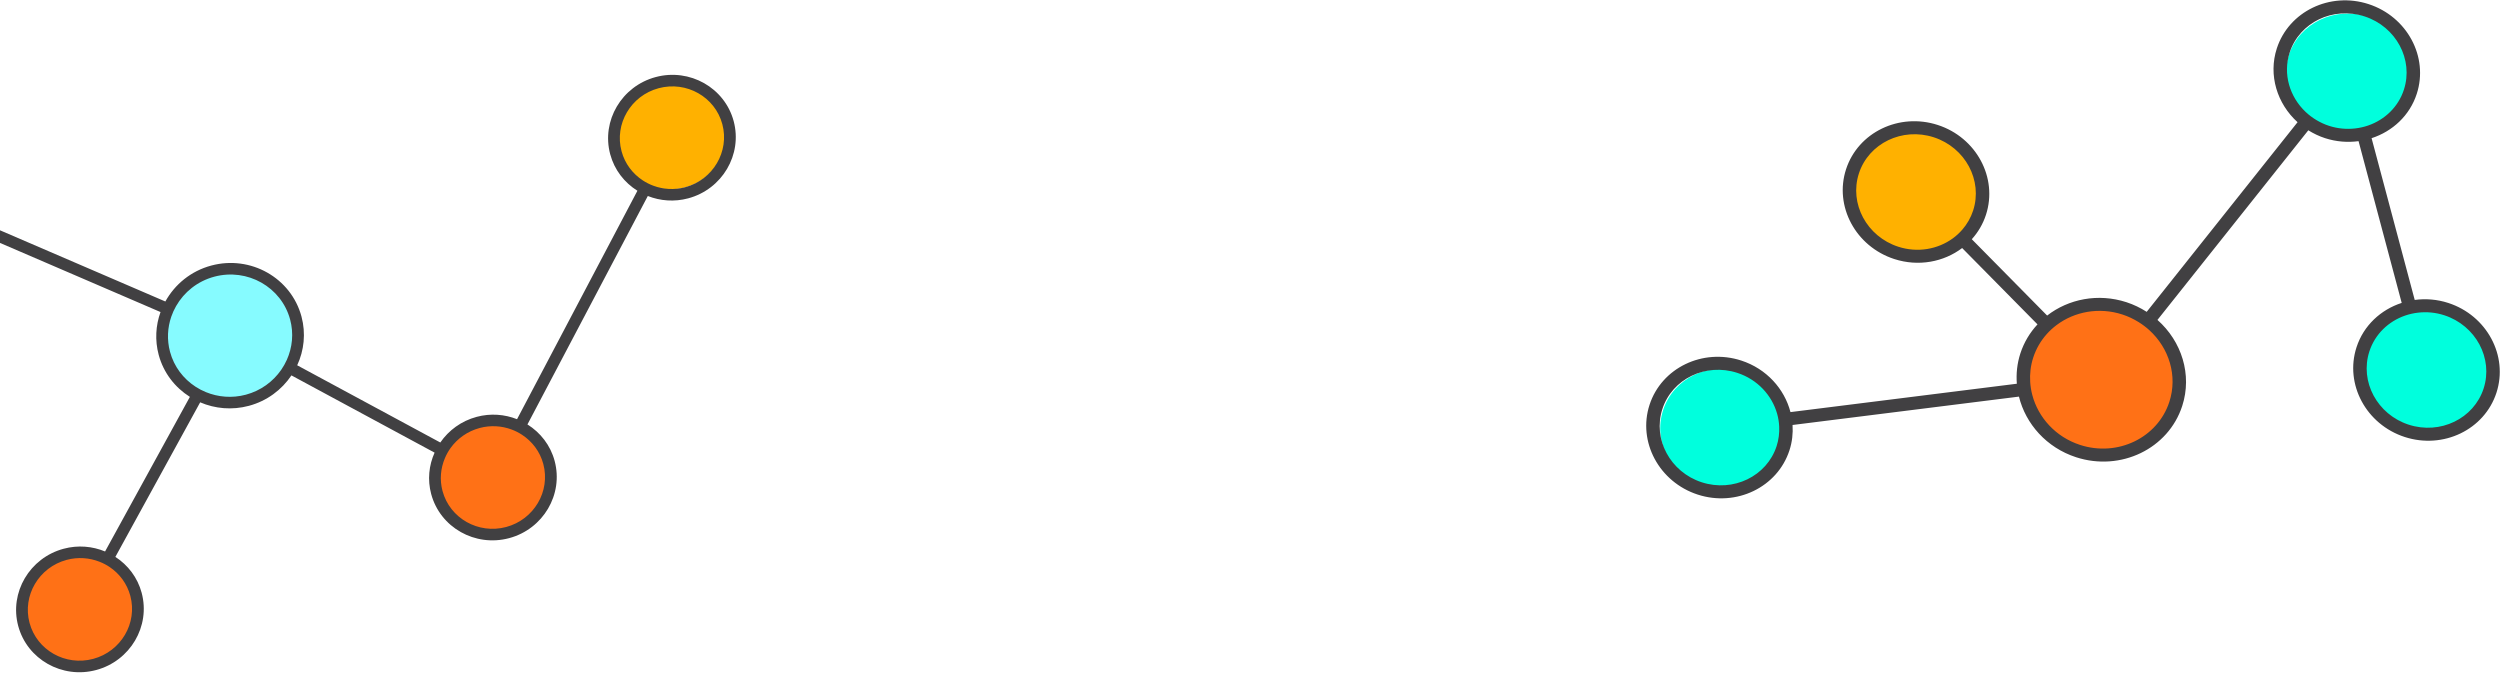
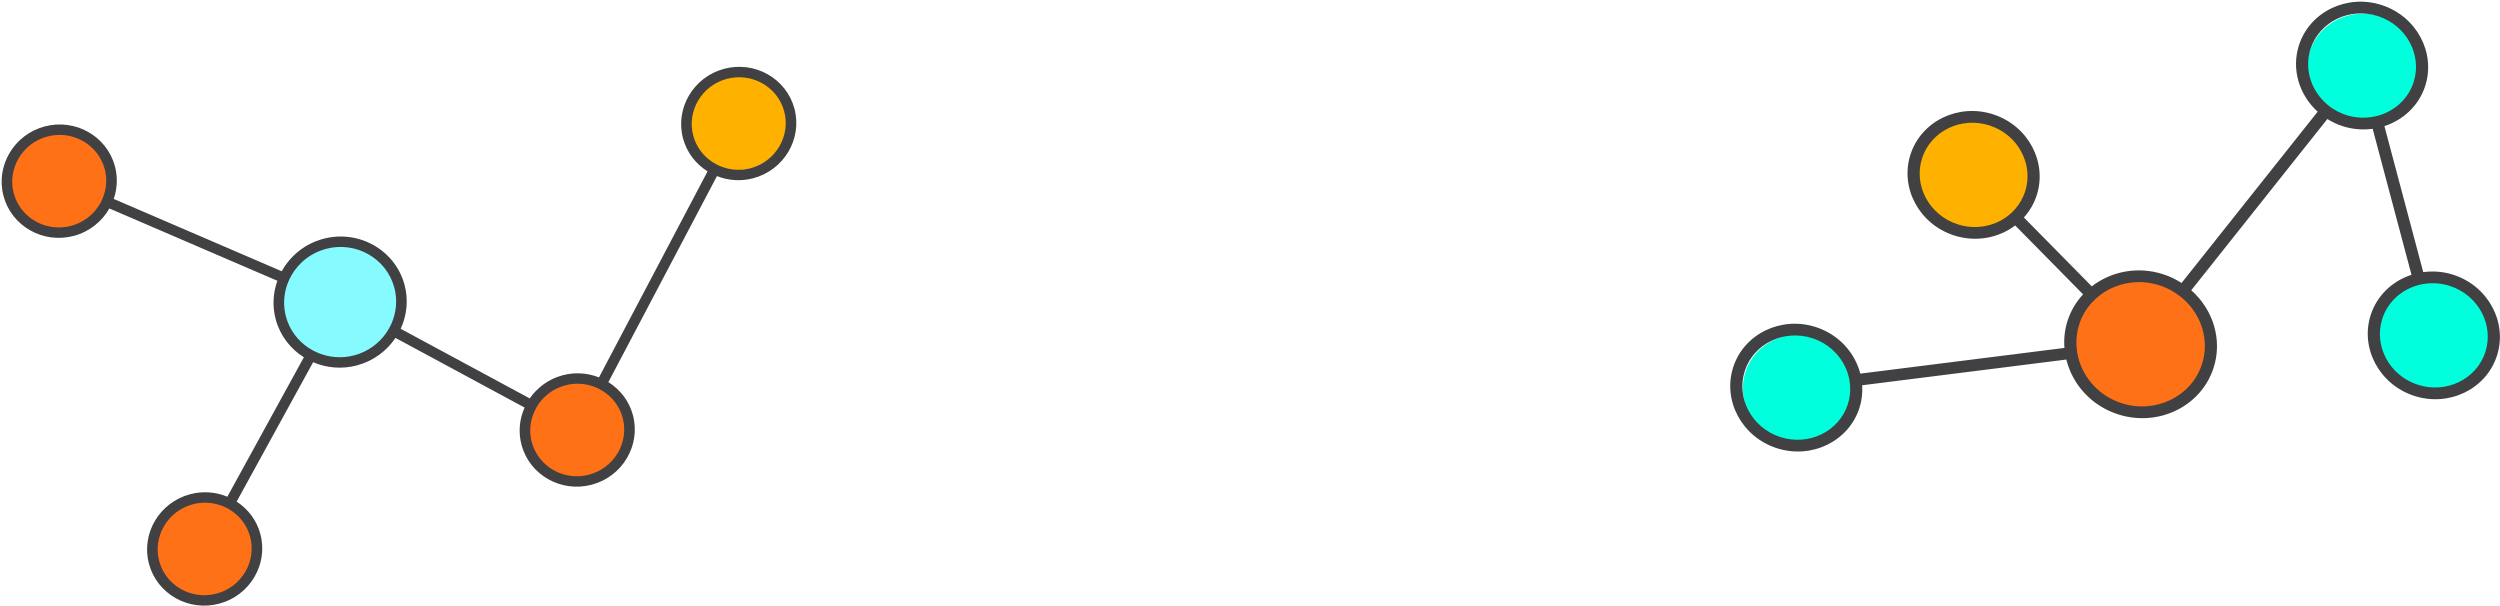
- <svg xmlns="http://www.w3.org/2000/svg" width="1304px" height="351px" viewBox="0 0 1304 351" version="1.1">
+ <svg xmlns="http://www.w3.org/2000/svg" width="1436px" height="348px" viewBox="0 0 1436 348" version="1.1">
  <defs />
-   <g id="Desktop-HD" stroke="none" stroke-width="1" fill="none" fill-rule="evenodd" transform="translate(0, -2909)">
-     <g id="Group-21" transform="translate(-84, 2820)">
-       <g id="Group-22">
-         <g id="Group-24">
-           <g id="Page-1-Copy-11" transform="translate(258.5, 253.5) rotate(-105) translate(-258.5, -253.5) translate(112, 26)">
-             <path d="M16.134,285.428 C16.134,269.569 28.777,256.71 44.369,256.71 C59.962,256.71 72.604,269.569 72.604,285.428 C72.604,301.289 59.962,314.147 44.369,314.147 C28.777,314.147 16.134,301.289 16.134,285.428" id="Fill-1" fill="#FF7116" />
-             <path d="M163.646,421.402 C163.646,405.543 176.287,392.684 191.881,392.684 C207.473,392.684 220.116,405.543 220.116,421.402 C220.116,437.263 207.473,450.121 191.881,450.121 C176.287,450.121 163.646,437.263 163.646,421.402" id="Fill-5" fill="#FFB100" />
-             <path d="M150.968,138.318 C169.427,138.318 184.39,153.538 184.39,172.313 C184.39,191.086 169.427,206.305 150.968,206.305 C132.512,206.305 117.549,191.086 117.549,172.313 C117.549,153.538 132.512,138.318 150.968,138.318 Z" id="Fill-7" fill="#86FBFF" />
-             <path d="M4.61,60.368 C4.61,44.509 17.253,31.649 32.844,31.649 C48.438,31.649 61.079,44.509 61.079,60.368 C61.079,76.229 48.438,89.086 32.844,89.086 C17.253,89.086 4.61,76.229 4.61,60.368" id="Fill-9" fill="#FF7116" />
-             <path d="M259.973,60.549 C254.72,60.549 249.83,58.976 245.694,56.302 C243.991,55.202 242.41,53.93 240.998,52.479 C236.206,47.56 233.239,40.794 233.239,33.336 C233.239,18.331 245.231,6.123 259.973,6.123 C274.713,6.123 286.704,18.331 286.704,33.336 C286.704,48.342 274.713,60.549 259.973,60.549 M182.23,172.126 C182.23,190.01 167.937,204.561 150.369,204.561 C142.893,204.561 136.028,201.907 130.587,197.505 C129.013,196.229 127.563,194.806 126.252,193.257 C121.44,187.573 118.509,180.199 118.509,172.126 C118.509,164.644 121.037,157.764 125.236,152.269 C126.471,150.653 127.85,149.163 129.358,147.81 C134.972,142.774 142.316,139.692 150.369,139.692 C156.837,139.692 162.854,141.678 167.882,145.062 C169.563,146.193 171.128,147.483 172.564,148.906 C178.517,154.802 182.23,163.026 182.23,172.126 M70.172,285.404 C70.172,291.341 68.274,296.823 65.09,301.301 C63.911,302.965 62.552,304.481 61.042,305.833 C56.334,310.041 50.183,312.617 43.441,312.617 C28.699,312.617 16.707,300.41 16.707,285.404 C16.707,270.398 28.699,258.191 43.441,258.191 C49.538,258.191 55.147,260.303 59.649,263.814 C61.246,265.061 62.718,266.465 64.003,268.039 C67.853,272.756 70.172,278.809 70.172,285.404 M168.817,405.574 C169.998,403.912 171.355,402.394 172.867,401.045 C177.572,396.834 183.725,394.258 190.468,394.258 C205.208,394.258 217.2,406.466 217.2,421.473 C217.2,436.479 205.208,448.687 190.468,448.687 C175.728,448.687 163.736,436.479 163.736,421.473 C163.736,415.536 165.635,410.052 168.817,405.574 M54.129,75.796 C52.922,77.435 51.551,78.941 50.019,80.266 C45.355,84.299 39.331,86.744 32.746,86.744 C18.006,86.744 6.015,74.537 6.015,59.529 C6.015,44.523 18.006,32.316 32.746,32.316 C47.489,32.316 59.48,44.523 59.48,59.529 C59.48,65.631 57.473,71.25 54.129,75.796 M259.973,0 C241.914,0 227.224,14.955 227.224,33.336 C227.224,42.723 231.068,51.197 237.219,57.263 L171.668,140.27 C165.595,136.047 158.263,133.569 150.369,133.569 C140.591,133.569 131.698,137.394 124.969,143.609 L58.53,80.011 C62.876,74.353 65.495,67.252 65.495,59.529 C65.495,41.147 50.805,26.193 32.746,26.193 C14.69,26.193 0,41.147 0,59.529 C0,77.912 14.69,92.867 32.746,92.867 C41.055,92.867 48.627,89.677 54.408,84.466 L120.833,148.055 C115.628,154.657 112.494,163.021 112.494,172.126 C112.494,181.932 116.139,190.865 122.082,197.676 L63.841,259.372 C58.241,254.813 51.154,252.068 43.441,252.068 C25.382,252.068 10.692,267.022 10.692,285.404 C10.692,303.785 25.382,318.74 43.441,318.74 C51.946,318.74 59.679,315.393 65.507,309.962 L164.354,401.445 C160.21,407.027 157.722,413.95 157.722,421.473 C157.722,439.855 172.412,454.81 190.468,454.81 C208.524,454.81 223.214,439.855 223.214,421.473 C223.214,403.09 208.524,388.135 190.468,388.135 C181.963,388.135 174.228,391.482 168.402,396.914 L69.553,305.432 C73.699,299.85 76.187,292.927 76.187,285.404 C76.187,277.076 73.152,269.469 68.173,263.622 L126.395,201.944 C132.929,207.4 141.279,210.684 150.369,210.684 C171.253,210.684 188.245,193.386 188.245,172.126 C188.245,161.101 183.649,151.165 176.335,144.132 L241.898,61.109 C247.083,64.617 253.294,66.672 259.973,66.672 C278.029,66.672 292.719,51.718 292.719,33.336 C292.719,14.955 278.029,0 259.973,0" id="Fill-11" fill="#414042" />
-           </g>
-           <g id="Page-1-Copy-12" transform="translate(1186.5, 233) rotate(18) translate(-1186.5, -233) translate(977, 57)">
-             <path d="M180.168,230.21 C180.168,209.396 197.787,192.523 219.519,192.523 C241.254,192.523 258.873,209.396 258.873,230.21 C258.873,251.024 241.254,267.897 219.519,267.897 C197.787,267.897 180.168,251.024 180.168,230.21" id="Fill-1" fill="#FF7116" />
-             <path d="M63.533,166.187 C63.533,148.633 78.394,134.403 96.722,134.403 C115.052,134.403 129.911,148.633 129.911,166.187 C129.911,183.739 115.052,197.971 96.722,197.971 C78.394,197.971 63.533,183.739 63.533,166.187" id="Fill-3" fill="#FFB100" />
-             <path d="M7.586,315.119 C7.586,297.565 22.445,283.335 40.775,283.335 C59.105,283.335 73.964,297.565 73.964,315.119 C73.964,332.671 59.105,346.904 40.775,346.904 C22.445,346.904 7.586,332.671 7.586,315.119" id="Fill-5" fill="#00FFDD" />
-             <path d="M260.77,38.141 C260.77,20.589 275.629,6.357 293.958,6.357 C312.288,6.357 327.147,20.589 327.147,38.141 C327.147,55.695 312.288,69.926 293.958,69.926 C275.629,69.926 260.77,55.695 260.77,38.141" id="Fill-7" fill="#00FFDD" />
-             <path d="M347.061,170.728 C347.061,153.176 361.92,138.943 380.249,138.943 C398.577,138.943 413.438,153.176 413.438,170.728 C413.438,188.282 398.577,202.512 380.249,202.512 C361.92,202.512 347.061,188.282 347.061,170.728" id="Fill-9" fill="#00FFDD" />
-             <path d="M379.808,202.165 C362.534,202.165 348.482,188.705 348.482,172.16 C348.482,162.627 353.162,154.134 360.421,148.634 C362.261,147.24 364.272,146.05 366.412,145.076 C370.479,143.221 375.011,142.152 379.808,142.152 C397.08,142.152 411.132,155.612 411.132,172.16 C411.132,188.705 397.08,202.165 379.808,202.165 M311.483,60.281 C309.643,61.674 307.632,62.864 305.494,63.839 C301.428,65.693 296.896,66.762 292.098,66.762 C289.627,66.762 287.238,66.458 284.928,65.938 C282.607,65.414 280.392,64.642 278.299,63.652 C267.938,58.75 260.775,48.554 260.775,36.757 C260.775,20.211 274.826,6.751 292.098,6.751 C309.373,6.751 323.424,20.211 323.424,36.757 C323.424,46.29 318.742,54.781 311.483,60.281 M257.387,229.416 C257.387,249.134 240.639,265.178 220.054,265.178 C206.618,265.178 194.853,258.321 188.277,248.09 C187.048,246.182 186.008,244.156 185.164,242.032 C183.611,238.103 182.721,233.863 182.721,229.416 C182.721,224.467 183.781,219.748 185.686,215.459 C186.616,213.37 187.744,211.387 189.052,209.526 C195.757,199.962 207.152,193.656 220.054,193.656 C223.235,193.656 226.306,194.079 229.256,194.802 C231.559,195.364 233.776,196.125 235.891,197.079 C248.57,202.802 257.387,215.128 257.387,229.416 M38.372,344.693 C21.099,344.693 7.048,331.233 7.048,314.688 C7.048,298.142 21.099,284.682 38.372,284.682 C49.442,284.682 59.168,290.228 64.74,298.552 C66.004,300.44 67.04,302.472 67.841,304.613 C69.021,307.77 69.697,311.15 69.697,314.688 C69.697,331.233 55.646,344.693 38.372,344.693 M126.927,177.358 C126.037,179.465 124.909,181.452 123.57,183.291 C117.901,191.059 108.511,196.163 97.889,196.163 C80.615,196.163 66.563,182.703 66.563,166.158 C66.563,149.612 80.615,136.152 97.889,136.152 C115.161,136.152 129.213,149.612 129.213,166.158 C129.213,170.119 128.388,173.893 126.927,177.358 M379.808,135.401 C373.648,135.401 367.843,136.832 362.679,139.314 L315.209,66.031 C324.458,59.313 330.472,48.709 330.472,36.757 C330.472,16.489 313.259,0 292.098,0 C270.94,0 253.727,16.489 253.727,36.757 C253.727,51.479 262.831,64.172 275.909,70.034 L231.639,188.426 C227.938,187.463 224.067,186.905 220.054,186.905 C204.476,186.905 190.772,194.649 182.85,206.315 L133.171,180.59 C135.154,176.157 136.261,171.278 136.261,166.158 C136.261,145.89 119.047,129.401 97.889,129.401 C76.729,129.401 59.515,145.89 59.515,166.158 C59.515,186.425 76.729,202.914 97.889,202.914 C111.189,202.914 122.919,196.395 129.807,186.522 L179.488,212.247 C177.052,217.504 175.673,223.306 175.673,229.416 C175.673,234.927 176.81,240.18 178.809,245.016 L71.086,295.575 C64.339,285.013 52.218,277.931 38.372,277.931 C17.213,277.931 0,294.42 0,314.688 C0,334.955 17.213,351.444 38.372,351.444 C59.532,351.444 76.745,334.955 76.745,314.688 C76.745,310.086 75.817,305.695 74.199,301.631 L181.929,251.067 C189.675,263.535 203.844,271.929 220.054,271.929 C244.525,271.929 264.435,252.857 264.435,229.416 C264.435,212.2 253.678,197.374 238.278,190.697 L282.546,72.314 C285.605,73.07 288.795,73.513 292.098,73.513 C298.258,73.513 304.064,72.082 309.227,69.602 L356.698,142.884 C347.448,149.603 341.434,160.205 341.434,172.16 C341.434,192.427 358.648,208.916 379.808,208.916 C400.966,208.916 418.18,192.427 418.18,172.16 C418.18,151.89 400.966,135.401 379.808,135.401" id="Fill-11" fill="#414042" />
-           </g>
-         </g>
+   <g id="NSW-landing-page" stroke="none" stroke-width="1" fill="none" fill-rule="evenodd">
+     <g id="Group-21" transform="translate(-7, -87)">
+       <g id="Page-1-Copy-11" transform="translate(256.5, 250) rotate(-105) translate(-256.5, -250) translate(111, 24)">
+         <path d="M16.024,283.546 C16.024,267.792 28.581,255.017 44.066,255.017 C59.553,255.017 72.108,267.792 72.108,283.546 C72.108,299.303 59.553,312.076 44.066,312.076 C28.581,312.076 16.024,299.303 16.024,283.546" id="Fill-1" fill="#FF7116" />
+         <path d="M230.059,32.023 C230.059,16.266 242.614,3.493 258.101,3.493 C273.586,3.493 286.143,16.266 286.143,32.023 C286.143,47.777 273.586,60.552 258.101,60.552 C242.614,60.552 230.059,47.777 230.059,32.023" id="Fill-3" fill="#FF7116" />
+         <path d="M162.529,418.624 C162.529,402.869 175.084,390.094 190.571,390.094 C206.056,390.094 218.613,402.869 218.613,418.624 C218.613,434.38 206.056,447.153 190.571,447.153 C175.084,447.153 162.529,434.38 162.529,418.624" id="Fill-5" fill="#FFB100" />
+         <path d="M149.938,137.406 C168.271,137.406 183.131,152.525 183.131,171.177 C183.131,189.826 168.271,204.945 149.938,204.945 C131.607,204.945 116.746,189.826 116.746,171.177 C116.746,152.525 131.607,137.406 149.938,137.406 Z" id="Fill-7" fill="#86FBFF" />
+         <path d="M4.578,59.97 C4.578,44.215 17.135,31.44 32.62,31.44 C48.107,31.44 60.662,44.215 60.662,59.97 C60.662,75.726 48.107,88.499 32.62,88.499 C17.135,88.499 4.578,75.726 4.578,59.97" id="Fill-9" fill="#FF7116" />
+         <path d="M258.198,60.15 C252.981,60.15 248.124,58.587 244.017,55.931 C242.326,54.838 240.755,53.575 239.353,52.133 C234.594,47.247 231.647,40.525 231.647,33.116 C231.647,18.21 243.557,6.083 258.198,6.083 C272.838,6.083 284.747,18.21 284.747,33.116 C284.747,48.023 272.838,60.15 258.198,60.15 M180.986,170.992 C180.986,188.757 166.79,203.212 149.343,203.212 C141.918,203.212 135.1,200.576 129.695,196.202 C128.132,194.935 126.693,193.522 125.39,191.983 C120.611,186.336 117.7,179.011 117.7,170.992 C117.7,163.558 120.211,156.724 124.381,151.265 C125.607,149.659 126.977,148.179 128.475,146.835 C134.05,141.833 141.344,138.771 149.343,138.771 C155.767,138.771 161.742,140.744 166.737,144.106 C168.405,145.229 169.96,146.511 171.386,147.924 C177.298,153.782 180.986,161.951 180.986,170.992 M69.693,283.522 C69.693,289.42 67.808,294.866 64.646,299.315 C63.475,300.967 62.125,302.474 60.625,303.816 C55.95,307.997 49.841,310.556 43.144,310.556 C28.503,310.556 16.593,298.429 16.593,283.522 C16.593,268.615 28.503,256.488 43.144,256.488 C49.2,256.488 54.771,258.587 59.241,262.074 C60.828,263.313 62.29,264.708 63.566,266.271 C67.39,270.957 69.693,276.971 69.693,283.522 M167.664,402.9 C168.837,401.249 170.185,399.741 171.687,398.4 C176.36,394.218 182.471,391.659 189.168,391.659 C203.807,391.659 215.717,403.786 215.717,418.694 C215.717,433.601 203.807,445.728 189.168,445.728 C174.528,445.728 162.619,433.601 162.619,418.694 C162.619,412.796 164.504,407.348 167.664,402.9 M53.76,75.296 C52.561,76.924 51.199,78.421 49.677,79.736 C45.046,83.743 39.062,86.172 32.523,86.172 C17.883,86.172 5.974,74.045 5.974,59.136 C5.974,44.23 17.883,32.103 32.523,32.103 C47.165,32.103 59.074,44.23 59.074,59.136 C59.074,65.199 57.081,70.781 53.76,75.296 M258.198,0 C240.263,0 225.673,14.856 225.673,33.116 C225.673,42.441 229.49,50.86 235.6,56.886 L170.496,139.345 C164.465,135.15 157.183,132.689 149.343,132.689 C139.632,132.689 130.799,136.488 124.116,142.662 L58.13,79.483 C62.447,73.863 65.048,66.809 65.048,59.136 C65.048,40.876 50.458,26.02 32.523,26.02 C14.59,26.02 0,40.876 0,59.136 C0,77.399 14.59,92.255 32.523,92.255 C40.775,92.255 48.296,89.086 54.036,83.909 L120.008,147.078 C114.839,153.638 111.727,161.947 111.727,170.992 C111.727,180.732 115.347,189.607 121.249,196.373 L63.405,257.662 C57.844,253.133 50.805,250.406 43.144,250.406 C25.209,250.406 10.619,265.262 10.619,283.522 C10.619,301.782 25.209,316.638 43.144,316.638 C51.591,316.638 59.271,313.313 65.06,307.918 L163.232,398.798 C159.116,404.343 156.645,411.221 156.645,418.694 C156.645,436.955 171.235,451.811 189.168,451.811 C207.101,451.811 221.691,436.955 221.691,418.694 C221.691,400.432 207.101,385.576 189.168,385.576 C180.721,385.576 173.039,388.901 167.252,394.297 L69.078,303.419 C73.196,297.873 75.667,290.996 75.667,283.522 C75.667,275.25 72.652,267.693 67.708,261.884 L125.532,200.612 C132.021,206.032 140.315,209.295 149.343,209.295 C170.084,209.295 186.96,192.111 186.96,170.992 C186.96,160.039 182.396,150.168 175.132,143.181 L240.247,60.706 C245.397,64.191 251.565,66.233 258.198,66.233 C276.131,66.233 290.721,51.377 290.721,33.116 C290.721,14.856 276.131,0 258.198,0" id="Fill-11" fill="#414042" />
+       </g>
+       <g id="Page-1-Copy-12" transform="translate(1243, 231) rotate(18) translate(-1243, -231) translate(1035, 56)">
+         <path d="M178.878,228.902 C178.878,208.206 196.371,191.429 217.948,191.429 C239.527,191.429 257.02,208.206 257.02,228.902 C257.02,249.598 239.527,266.375 217.948,266.375 C196.371,266.375 178.878,249.598 178.878,228.902" id="Fill-1" fill="#FF7116" />
+         <path d="M63.078,165.243 C63.078,147.788 77.833,133.639 96.029,133.639 C114.228,133.639 128.981,147.788 128.981,165.243 C128.981,182.695 114.228,196.846 96.029,196.846 C77.833,196.846 63.078,182.695 63.078,165.243" id="Fill-3" fill="#FFB100" />
+         <path d="M7.532,313.329 C7.532,295.875 22.284,281.725 40.483,281.725 C58.681,281.725 73.434,295.875 73.434,313.329 C73.434,330.781 58.681,344.933 40.483,344.933 C22.284,344.933 7.532,330.781 7.532,313.329" id="Fill-5" fill="#00FFDD" />
+         <path d="M258.902,37.925 C258.902,20.472 273.655,6.321 291.854,6.321 C310.052,6.321 324.805,20.472 324.805,37.925 C324.805,55.379 310.052,69.528 291.854,69.528 C273.655,69.528 258.902,55.379 258.902,37.925" id="Fill-7" fill="#00FFDD" />
+         <path d="M344.576,169.758 C344.576,152.305 359.328,138.154 377.527,138.154 C395.723,138.154 410.478,152.305 410.478,169.758 C410.478,187.212 395.723,201.361 377.527,201.361 C359.328,201.361 344.576,187.212 344.576,169.758" id="Fill-9" fill="#00FFDD" />
+         <path d="M377.089,201.016 C359.938,201.016 345.987,187.633 345.987,171.182 C345.987,161.703 350.633,153.258 357.841,147.789 C359.667,146.404 361.664,145.22 363.789,144.251 C367.826,142.407 372.326,141.345 377.089,141.345 C394.237,141.345 408.188,154.728 408.188,171.182 C408.188,187.633 394.237,201.016 377.089,201.016 M309.253,59.938 C307.426,61.323 305.43,62.507 303.307,63.476 C299.269,65.32 294.77,66.383 290.007,66.383 C287.553,66.383 285.181,66.081 282.888,65.564 C280.584,65.042 278.384,64.275 276.306,63.29 C266.02,58.417 258.908,48.278 258.908,36.548 C258.908,20.096 272.858,6.713 290.007,6.713 C307.158,6.713 321.109,20.096 321.109,36.548 C321.109,46.027 316.46,54.469 309.253,59.938 M255.544,228.112 C255.544,247.719 238.916,263.671 218.479,263.671 C205.139,263.671 193.458,256.853 186.929,246.68 C185.709,244.783 184.676,242.769 183.839,240.657 C182.297,236.75 181.413,232.534 181.413,228.112 C181.413,223.192 182.465,218.499 184.356,214.234 C185.28,212.158 186.4,210.186 187.699,208.336 C194.356,198.826 205.668,192.556 218.479,192.556 C221.637,192.556 224.685,192.976 227.615,193.695 C229.901,194.254 232.103,195.011 234.202,195.959 C246.79,201.65 255.544,213.905 255.544,228.112 M38.097,342.735 C20.948,342.735 6.998,329.351 6.998,312.9 C6.998,296.448 20.948,283.065 38.097,283.065 C49.088,283.065 58.744,288.579 64.277,296.856 C65.532,298.733 66.56,300.754 67.356,302.882 C68.527,306.021 69.198,309.382 69.198,312.9 C69.198,329.351 55.248,342.735 38.097,342.735 M126.018,176.351 C125.134,178.445 124.014,180.421 122.685,182.249 C117.057,189.974 107.734,195.049 97.188,195.049 C80.037,195.049 66.087,181.665 66.087,165.214 C66.087,148.762 80.037,135.379 97.188,135.379 C114.337,135.379 128.288,148.762 128.288,165.214 C128.288,169.152 127.469,172.905 126.018,176.351 M377.089,134.632 C370.973,134.632 365.209,136.055 360.082,138.523 L312.952,65.655 C322.135,58.976 328.106,48.432 328.106,36.548 C328.106,16.395 311.016,0 290.007,0 C269.001,0 251.91,16.395 251.91,36.548 C251.91,51.187 260.949,63.807 273.934,69.636 L229.98,187.355 C226.306,186.398 222.462,185.843 218.479,185.843 C203.012,185.843 189.406,193.543 181.541,205.143 L132.218,179.564 C134.187,175.156 135.285,170.304 135.285,165.214 C135.285,145.061 118.195,128.666 97.188,128.666 C76.18,128.666 59.089,145.061 59.089,165.214 C59.089,185.366 76.18,201.762 97.188,201.762 C110.393,201.762 122.039,195.279 128.878,185.462 L178.203,211.041 C175.784,216.268 174.415,222.037 174.415,228.112 C174.415,233.592 175.544,238.815 177.529,243.624 L70.577,293.895 C63.878,283.394 51.845,276.352 38.097,276.352 C17.09,276.352 0,292.747 0,312.9 C0,333.052 17.09,349.448 38.097,349.448 C59.106,349.448 76.196,333.052 76.196,312.9 C76.196,308.324 75.275,303.958 73.667,299.917 L180.627,249.641 C188.317,262.038 202.384,270.384 218.479,270.384 C242.774,270.384 262.542,251.42 262.542,228.112 C262.542,210.994 251.861,196.252 236.572,189.613 L280.523,71.903 C283.56,72.655 286.728,73.096 290.007,73.096 C296.123,73.096 301.886,71.672 307.013,69.207 L354.144,142.072 C344.961,148.753 338.99,159.295 338.99,171.182 C338.99,191.334 356.08,207.729 377.089,207.729 C398.095,207.729 415.185,191.334 415.185,171.182 C415.185,151.027 398.095,134.632 377.089,134.632" id="Fill-11" fill="#414042" />
      </g>
    </g>
  </g>
</svg>
